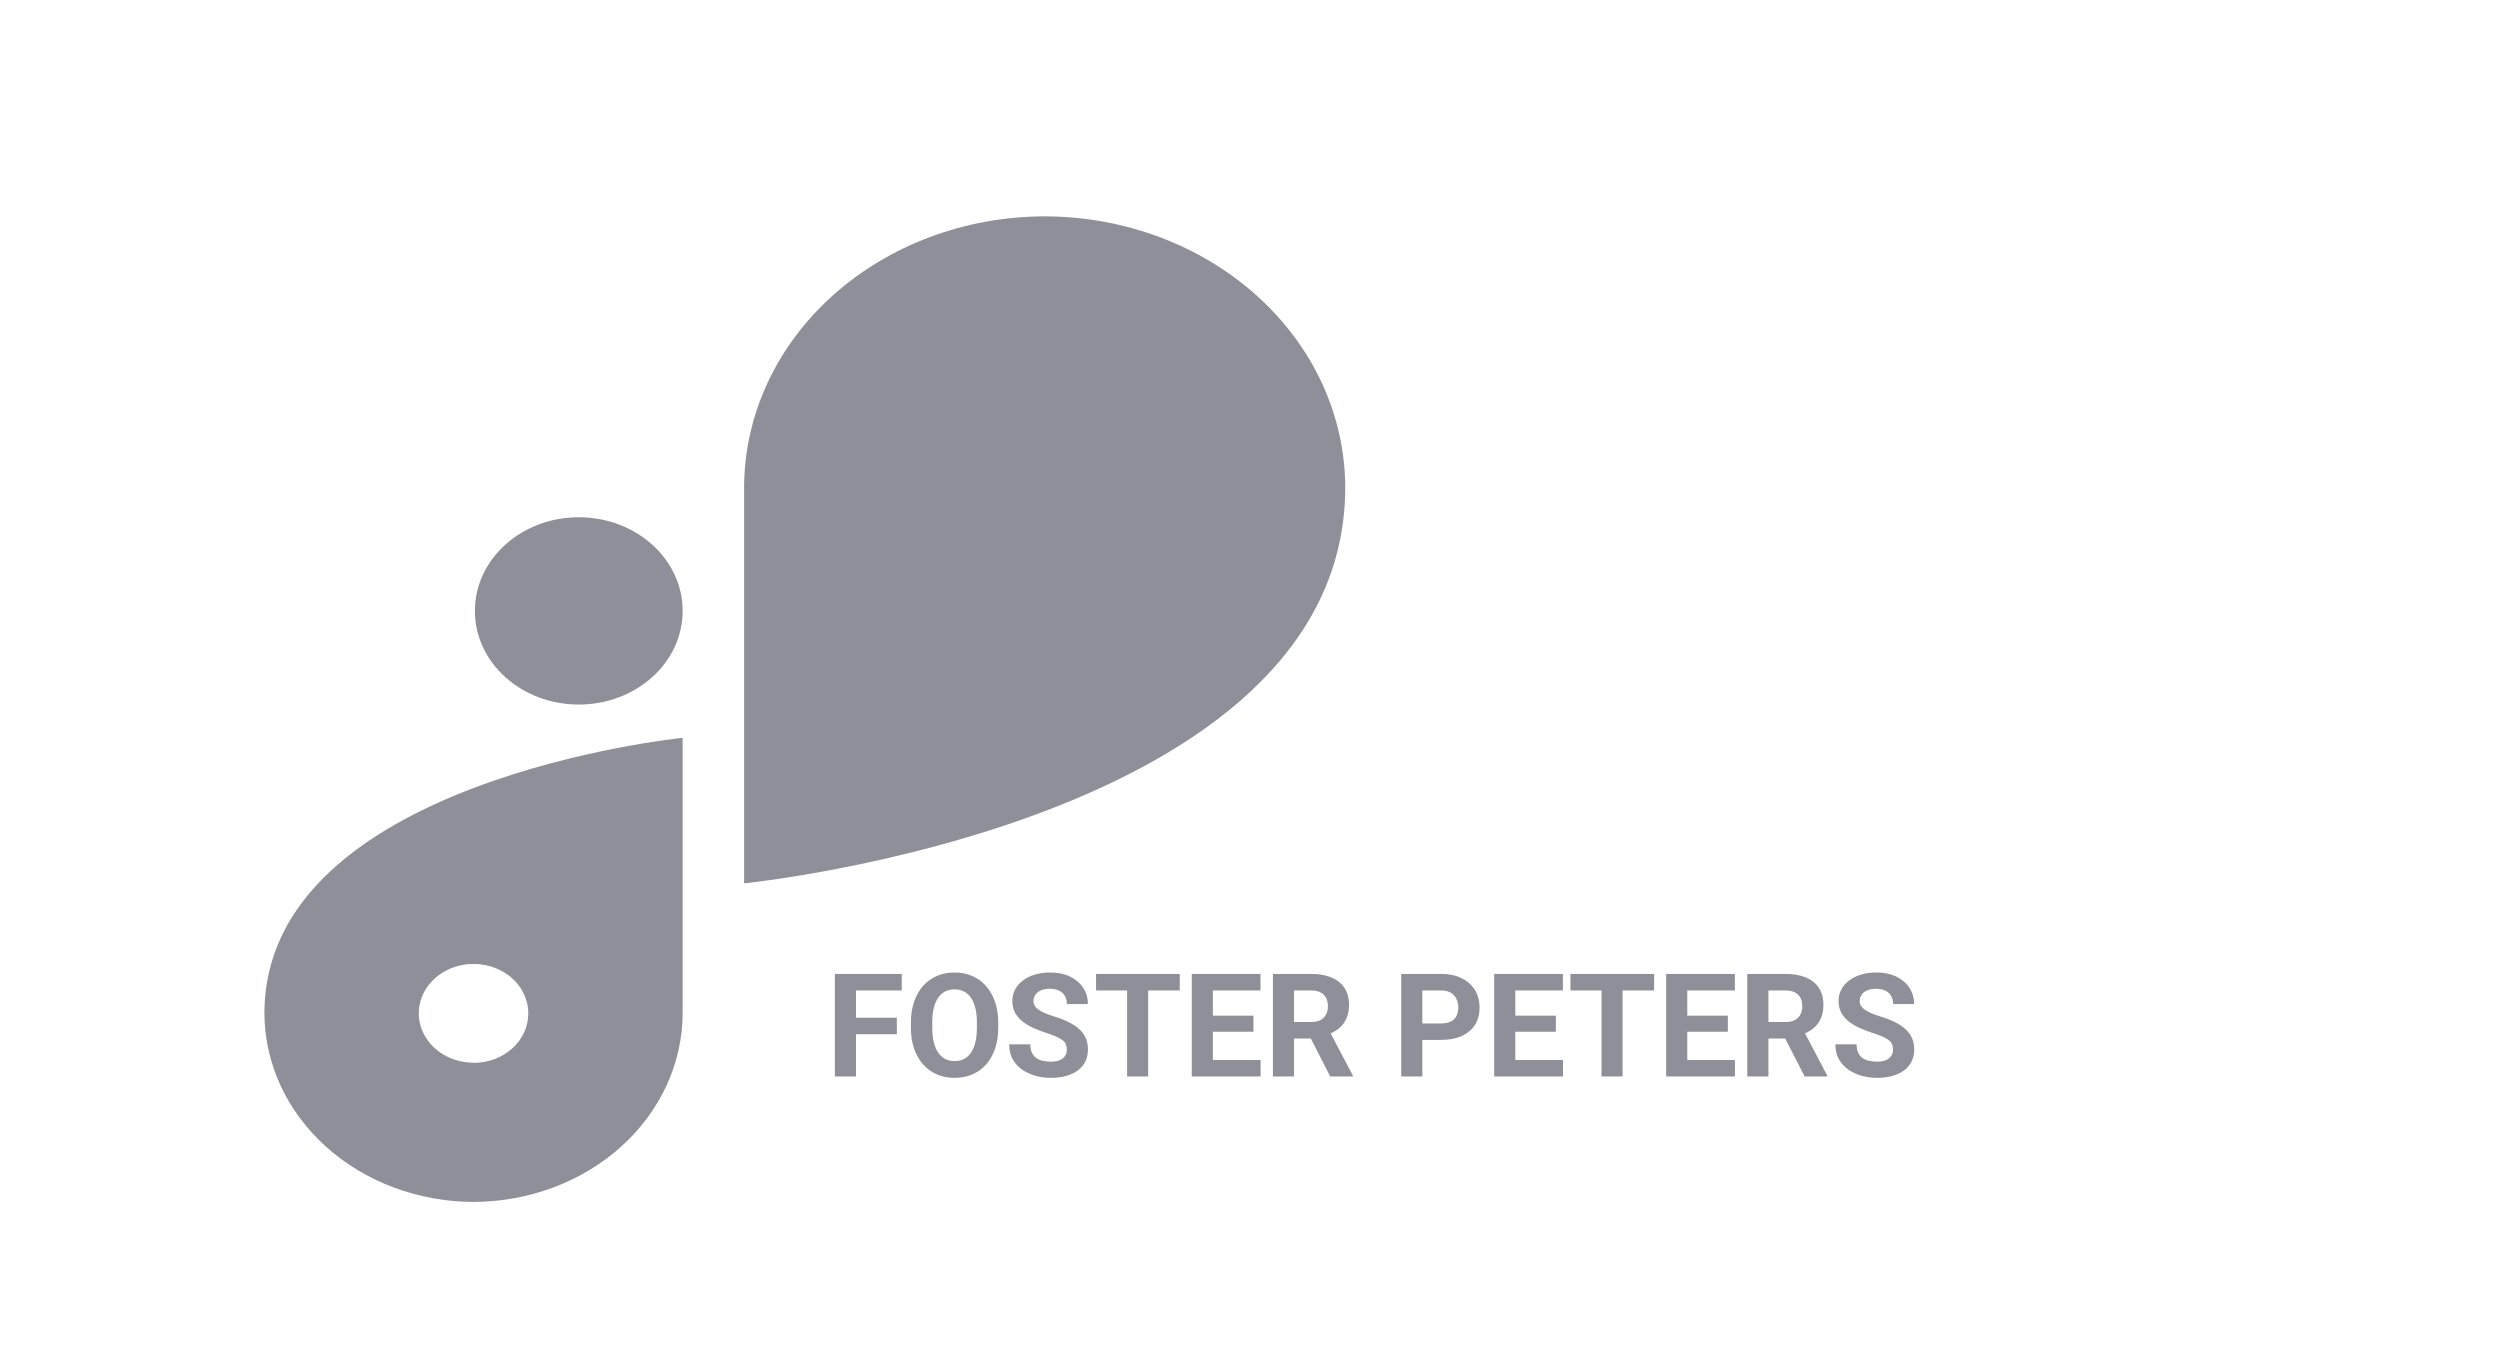
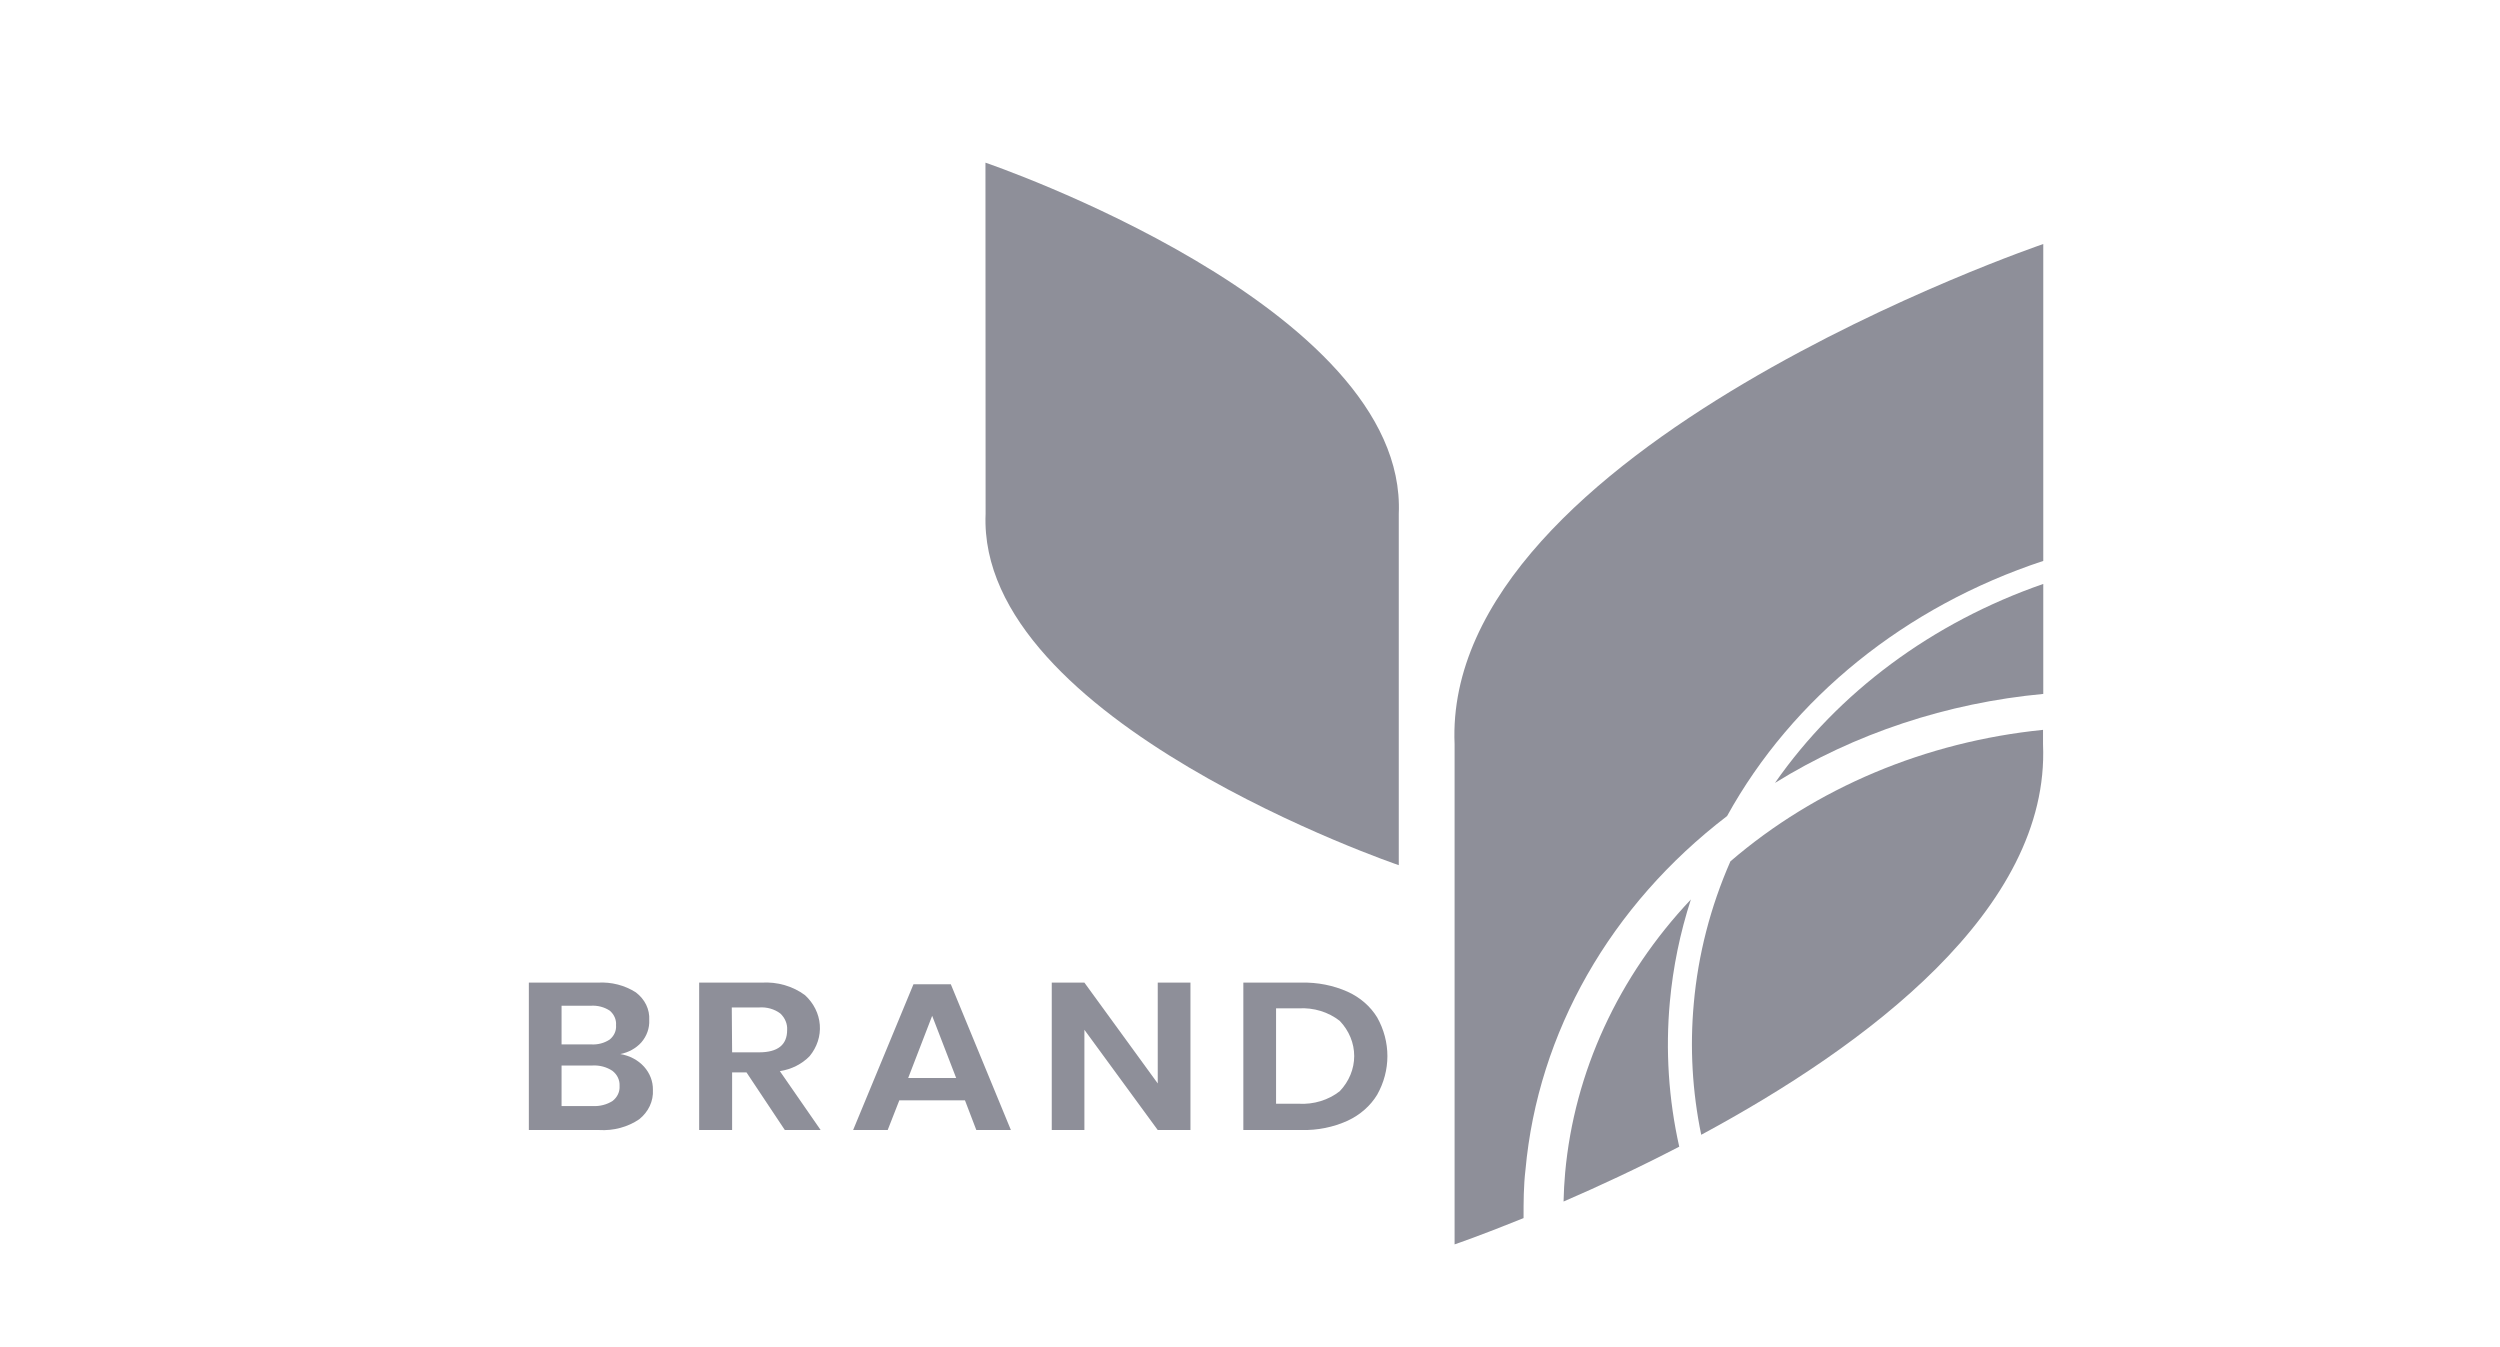
<svg xmlns="http://www.w3.org/2000/svg" width="104" height="56" viewBox="0 0 104 56" fill="none">
-   <path d="M24.078 21.518H24.075C21.69 21.518 19.756 23.262 19.756 25.412V25.415C19.756 27.566 21.69 29.309 24.075 29.309H24.078C26.464 29.309 28.398 27.566 28.398 25.415V25.412C28.398 23.262 26.464 21.518 24.078 21.518Z" fill="#8E8F99" />
-   <path d="M55.961 20.273C55.955 17.285 54.636 14.422 52.293 12.309C49.95 10.197 46.775 9.007 43.461 9V9C40.147 9.005 36.97 10.195 34.626 12.308C32.282 14.421 30.962 17.285 30.955 20.273V36.747C30.955 36.747 55.959 34.236 55.961 20.276V20.273Z" fill="#8E8F99" />
-   <path d="M11 42.154C11.006 44.233 11.924 46.225 13.554 47.695C15.184 49.165 17.393 49.994 19.699 50C22.004 49.994 24.213 49.166 25.843 47.696C27.473 46.227 28.391 44.235 28.398 42.157V30.694C28.398 30.694 11 32.442 11 42.154ZM19.699 44.208C19.248 44.208 18.808 44.088 18.433 43.862C18.059 43.636 17.767 43.316 17.594 42.94C17.422 42.565 17.377 42.152 17.465 41.754C17.553 41.355 17.77 40.989 18.088 40.702C18.407 40.415 18.813 40.219 19.255 40.14C19.697 40.061 20.154 40.101 20.571 40.257C20.987 40.412 21.343 40.675 21.593 41.013C21.843 41.351 21.977 41.748 21.977 42.154C21.978 42.425 21.92 42.693 21.806 42.943C21.692 43.193 21.524 43.42 21.313 43.612C21.101 43.803 20.85 43.955 20.573 44.059C20.296 44.163 19.999 44.216 19.699 44.216V44.208Z" fill="#8E8F99" />
-   <path d="M35.609 40.515V44.781H34.73V40.515H35.609ZM37.308 42.337V43.023H35.369V42.337H37.308ZM37.513 40.515V41.203H35.369V40.515H37.513ZM41.527 42.548V42.75C41.527 43.075 41.483 43.366 41.395 43.623C41.307 43.881 41.183 44.101 41.023 44.283C40.863 44.462 40.671 44.6 40.449 44.696C40.228 44.791 39.983 44.839 39.713 44.839C39.446 44.839 39.201 44.791 38.978 44.696C38.757 44.6 38.566 44.462 38.404 44.283C38.242 44.101 38.116 43.881 38.026 43.623C37.938 43.366 37.894 43.075 37.894 42.75V42.548C37.894 42.222 37.938 41.931 38.026 41.675C38.114 41.417 38.238 41.198 38.398 41.016C38.56 40.834 38.752 40.696 38.972 40.6C39.195 40.504 39.44 40.456 39.708 40.456C39.977 40.456 40.222 40.504 40.443 40.6C40.666 40.696 40.857 40.834 41.017 41.016C41.179 41.198 41.304 41.417 41.392 41.675C41.482 41.931 41.527 42.222 41.527 42.548ZM40.639 42.75V42.542C40.639 42.316 40.619 42.117 40.578 41.945C40.537 41.773 40.476 41.628 40.396 41.511C40.316 41.394 40.218 41.306 40.103 41.247C39.988 41.187 39.856 41.157 39.708 41.157C39.559 41.157 39.427 41.187 39.312 41.247C39.199 41.306 39.102 41.394 39.022 41.511C38.944 41.628 38.884 41.773 38.843 41.945C38.802 42.117 38.782 42.316 38.782 42.542V42.75C38.782 42.975 38.802 43.174 38.843 43.348C38.884 43.52 38.945 43.665 39.025 43.785C39.105 43.902 39.203 43.991 39.318 44.051C39.433 44.112 39.565 44.142 39.713 44.142C39.862 44.142 39.994 44.112 40.109 44.051C40.224 43.991 40.321 43.902 40.399 43.785C40.477 43.665 40.537 43.52 40.578 43.348C40.619 43.174 40.639 42.975 40.639 42.75ZM44.38 43.664C44.38 43.588 44.369 43.52 44.345 43.459C44.324 43.397 44.283 43.34 44.222 43.289C44.162 43.237 44.077 43.185 43.967 43.134C43.858 43.083 43.716 43.031 43.542 42.976C43.349 42.913 43.166 42.843 42.992 42.765C42.82 42.687 42.667 42.596 42.535 42.493C42.404 42.387 42.3 42.265 42.224 42.126C42.15 41.988 42.113 41.827 42.113 41.643C42.113 41.465 42.152 41.304 42.23 41.16C42.308 41.013 42.417 40.888 42.558 40.785C42.699 40.679 42.865 40.598 43.056 40.541C43.249 40.485 43.461 40.456 43.692 40.456C44.006 40.456 44.281 40.513 44.515 40.626C44.749 40.74 44.931 40.895 45.06 41.092C45.191 41.289 45.256 41.515 45.256 41.769H44.383C44.383 41.644 44.357 41.535 44.304 41.441C44.253 41.345 44.175 41.27 44.07 41.215C43.966 41.16 43.835 41.133 43.677 41.133C43.525 41.133 43.398 41.157 43.296 41.203C43.195 41.248 43.119 41.31 43.068 41.388C43.017 41.464 42.992 41.55 42.992 41.646C42.992 41.718 43.009 41.784 43.044 41.842C43.081 41.901 43.136 41.955 43.209 42.006C43.281 42.057 43.37 42.105 43.475 42.15C43.581 42.195 43.703 42.239 43.841 42.282C44.074 42.352 44.278 42.431 44.454 42.519C44.631 42.607 44.78 42.705 44.899 42.815C45.018 42.924 45.108 43.048 45.169 43.187C45.229 43.326 45.259 43.483 45.259 43.659C45.259 43.844 45.223 44.01 45.151 44.157C45.079 44.303 44.974 44.427 44.837 44.529C44.701 44.63 44.538 44.707 44.348 44.76C44.159 44.813 43.947 44.839 43.712 44.839C43.502 44.839 43.294 44.812 43.088 44.757C42.883 44.701 42.697 44.616 42.529 44.502C42.363 44.389 42.23 44.245 42.13 44.069C42.031 43.893 41.981 43.685 41.981 43.445H42.863C42.863 43.578 42.883 43.69 42.924 43.782C42.965 43.873 43.023 43.948 43.097 44.004C43.173 44.061 43.263 44.102 43.367 44.127C43.472 44.153 43.587 44.165 43.712 44.165C43.865 44.165 43.99 44.144 44.087 44.101C44.187 44.058 44.26 43.998 44.307 43.922C44.356 43.846 44.38 43.76 44.38 43.664ZM47.764 40.515V44.781H46.888V40.515H47.764ZM49.077 40.515V41.203H45.596V40.515H49.077ZM52.44 44.095V44.781H50.169V44.095H52.44ZM50.456 40.515V44.781H49.578V40.515H50.456ZM52.144 42.252V42.92H50.169V42.252H52.144ZM52.437 40.515V41.203H50.169V40.515H52.437ZM52.953 40.515H54.544C54.87 40.515 55.15 40.564 55.384 40.661C55.621 40.759 55.802 40.904 55.929 41.095C56.056 41.286 56.12 41.522 56.12 41.801C56.12 42.03 56.081 42.226 56.002 42.39C55.926 42.552 55.818 42.688 55.677 42.797C55.539 42.905 55.376 42.991 55.188 43.055L54.91 43.202H53.527L53.521 42.516H54.549C54.704 42.516 54.831 42.489 54.933 42.434C55.035 42.379 55.111 42.303 55.162 42.205C55.214 42.108 55.241 41.995 55.241 41.866C55.241 41.729 55.215 41.611 55.165 41.511C55.114 41.411 55.037 41.335 54.933 41.283C54.83 41.23 54.7 41.203 54.544 41.203H53.831V44.781H52.953V40.515ZM55.337 44.781L54.365 42.879L55.294 42.873L56.278 44.74V44.781H55.337ZM59.952 43.26H58.865V42.575H59.952C60.12 42.575 60.256 42.547 60.362 42.493C60.467 42.436 60.544 42.358 60.593 42.258C60.642 42.159 60.666 42.046 60.666 41.921C60.666 41.794 60.642 41.676 60.593 41.567C60.544 41.457 60.467 41.37 60.362 41.303C60.256 41.237 60.12 41.203 59.952 41.203H59.169V44.781H58.291V40.515H59.952C60.286 40.515 60.572 40.576 60.81 40.697C61.05 40.816 61.234 40.981 61.361 41.192C61.488 41.403 61.551 41.644 61.551 41.915C61.551 42.191 61.488 42.429 61.361 42.63C61.234 42.831 61.05 42.987 60.81 43.096C60.572 43.205 60.286 43.26 59.952 43.26ZM65.02 44.095V44.781H62.749V44.095H65.02ZM63.037 40.515V44.781H62.158V40.515H63.037ZM64.724 42.252V42.92H62.749V42.252H64.724ZM65.017 40.515V41.203H62.749V40.515H65.017ZM67.499 40.515V44.781H66.623V40.515H67.499ZM68.811 40.515V41.203H65.331V40.515H68.811ZM72.174 44.095V44.781H69.904V44.095H72.174ZM70.191 40.515V44.781H69.312V40.515H70.191ZM71.878 42.252V42.92H69.904V42.252H71.878ZM72.171 40.515V41.203H69.904V40.515H72.171ZM72.687 40.515H74.278C74.604 40.515 74.884 40.564 75.119 40.661C75.355 40.759 75.537 40.904 75.664 41.095C75.79 41.286 75.854 41.522 75.854 41.801C75.854 42.03 75.815 42.226 75.737 42.39C75.661 42.552 75.552 42.688 75.412 42.797C75.273 42.905 75.11 42.991 74.922 43.055L74.644 43.202H73.261L73.255 42.516H74.284C74.438 42.516 74.566 42.489 74.668 42.434C74.769 42.379 74.845 42.303 74.896 42.205C74.949 42.108 74.975 41.995 74.975 41.866C74.975 41.729 74.95 41.611 74.899 41.511C74.848 41.411 74.771 41.335 74.668 41.283C74.564 41.23 74.434 41.203 74.278 41.203H73.566V44.781H72.687V40.515ZM75.072 44.781L74.099 42.879L75.028 42.873L76.012 44.74V44.781H75.072ZM78.751 43.664C78.751 43.588 78.74 43.52 78.716 43.459C78.695 43.397 78.654 43.34 78.593 43.289C78.533 43.237 78.448 43.185 78.338 43.134C78.229 43.083 78.087 43.031 77.914 42.976C77.72 42.913 77.537 42.843 77.363 42.765C77.191 42.687 77.039 42.596 76.906 42.493C76.775 42.387 76.671 42.265 76.595 42.126C76.521 41.988 76.484 41.827 76.484 41.643C76.484 41.465 76.523 41.304 76.601 41.16C76.679 41.013 76.789 40.888 76.929 40.785C77.07 40.679 77.236 40.598 77.427 40.541C77.621 40.485 77.832 40.456 78.063 40.456C78.377 40.456 78.652 40.513 78.886 40.626C79.121 40.74 79.302 40.895 79.431 41.092C79.562 41.289 79.627 41.515 79.627 41.769H78.754C78.754 41.644 78.728 41.535 78.675 41.441C78.624 41.345 78.546 41.27 78.441 41.215C78.337 41.16 78.207 41.133 78.048 41.133C77.896 41.133 77.769 41.157 77.668 41.203C77.566 41.248 77.49 41.31 77.439 41.388C77.388 41.464 77.363 41.55 77.363 41.646C77.363 41.718 77.38 41.784 77.415 41.842C77.453 41.901 77.507 41.955 77.58 42.006C77.652 42.057 77.741 42.105 77.846 42.15C77.952 42.195 78.074 42.239 78.212 42.282C78.445 42.352 78.649 42.431 78.825 42.519C79.002 42.607 79.151 42.705 79.27 42.815C79.389 42.924 79.479 43.048 79.54 43.187C79.6 43.326 79.63 43.483 79.63 43.659C79.63 43.844 79.594 44.01 79.522 44.157C79.45 44.303 79.345 44.427 79.209 44.529C79.072 44.63 78.909 44.707 78.719 44.76C78.53 44.813 78.318 44.839 78.084 44.839C77.873 44.839 77.665 44.812 77.46 44.757C77.254 44.701 77.068 44.616 76.9 44.502C76.734 44.389 76.601 44.245 76.501 44.069C76.402 43.893 76.352 43.685 76.352 43.445H77.234C77.234 43.578 77.254 43.69 77.295 43.782C77.336 43.873 77.394 43.948 77.468 44.004C77.544 44.061 77.634 44.102 77.738 44.127C77.843 44.153 77.959 44.165 78.084 44.165C78.236 44.165 78.361 44.144 78.459 44.101C78.558 44.058 78.631 43.998 78.678 43.922C78.727 43.846 78.751 43.76 78.751 43.664Z" fill="#8E8F99" />
+   <path d="M26.792 44.373C27.037 44.647 27.168 44.989 27.161 45.341C27.174 45.57 27.129 45.799 27.03 46.011C26.931 46.222 26.78 46.411 26.589 46.563C26.112 46.887 25.521 47.046 24.925 47.009H22V40.877H24.865C25.431 40.843 25.992 40.987 26.453 41.284C26.637 41.424 26.784 41.6 26.881 41.799C26.977 41.998 27.021 42.215 27.008 42.432C27.025 42.77 26.907 43.103 26.675 43.369C26.453 43.613 26.146 43.782 25.804 43.849C26.192 43.913 26.542 44.098 26.792 44.373V44.373ZM23.361 43.447H24.586C24.864 43.466 25.14 43.394 25.364 43.244C25.456 43.169 25.528 43.075 25.573 42.972C25.619 42.868 25.637 42.756 25.627 42.645C25.636 42.533 25.617 42.422 25.572 42.319C25.527 42.215 25.457 42.122 25.368 42.045C25.137 41.891 24.852 41.818 24.566 41.839H23.361V43.447ZM25.484 45.799C25.582 45.722 25.66 45.626 25.71 45.518C25.76 45.41 25.782 45.293 25.774 45.176C25.781 45.058 25.758 44.939 25.707 44.83C25.656 44.721 25.577 44.624 25.477 44.547C25.238 44.387 24.943 44.308 24.645 44.325H23.361V46.012H24.662C24.955 46.027 25.245 45.952 25.484 45.799V45.799Z" fill="#8E8F99" />
+   <path d="M32.649 47.009L31.055 44.613H30.456V47.009H29.085V40.877H31.68C32.335 40.836 32.981 41.022 33.487 41.398C33.85 41.731 34.069 42.17 34.104 42.635C34.14 43.1 33.989 43.561 33.68 43.936C33.36 44.266 32.923 44.486 32.442 44.559L34.139 47.009H32.649ZM30.456 43.777H31.577C32.356 43.777 32.745 43.467 32.745 42.848C32.753 42.722 32.732 42.595 32.682 42.477C32.633 42.358 32.557 42.25 32.459 42.159C32.213 41.975 31.896 41.886 31.577 41.91H30.442L30.456 43.777Z" fill="#8E8F99" />
+   <path d="M40.143 45.775H37.411L36.928 47.009H35.49L38 40.946H39.554L42.053 47.009H40.615L40.143 45.775ZM39.777 44.846L38.778 42.258L37.78 44.846H39.777Z" fill="#8E8F99" />
+   <path d="M49.523 47.009H48.162L45.111 42.839V47.009H43.753V40.877H45.111L48.162 45.071V40.877H49.523V47.009Z" fill="#8E8F99" />
+   <path d="M57.29 45.541C57.009 46.005 56.58 46.381 56.059 46.623C55.467 46.892 54.809 47.025 54.146 47.009H51.723V40.877H54.146C54.808 40.861 55.465 40.991 56.059 41.255C56.58 41.491 57.009 41.864 57.29 42.324C57.57 42.823 57.716 43.374 57.716 43.933C57.716 44.492 57.57 45.043 57.29 45.541V45.541ZM55.733 45.395C56.121 44.987 56.335 44.468 56.335 43.931C56.335 43.394 56.121 42.875 55.733 42.468C55.263 42.099 54.651 41.911 54.029 41.947H53.084V45.916H54.029C54.651 45.951 55.263 45.764 55.733 45.395Z" fill="#8E8F99" />
+   <path d="M40.995 6.767C40.995 6.767 58.561 12.737 58.189 21.377V35.991C58.189 35.991 40.635 30.017 41.001 21.377L40.995 6.767Z" fill="#8E8F99" />
+   <path d="M73.839 32.569C77.156 30.514 80.994 29.241 85 28.867V24.292C80.384 25.893 76.469 28.797 73.839 32.569V32.569Z" fill="#8E8F99" />
+   <path d="M71.846 33.948C74.561 29.025 79.269 25.227 85 23.334V10.152C85 10.152 59.982 18.657 60.511 30.961V51.767C60.511 51.767 61.626 51.386 63.38 50.673C63.38 50.008 63.38 49.337 63.46 48.663C63.978 42.951 66.994 37.658 71.846 33.948V33.948Z" fill="#8E8F99" />
+   <path d="M69.466 41.677C69.598 40.234 69.891 38.807 70.341 37.417C67.32 40.621 65.491 44.597 65.11 48.786C65.074 49.181 65.054 49.577 65.044 49.984C66.465 49.37 68.119 48.603 69.856 47.702C69.412 45.72 69.281 43.692 69.466 41.677V41.677Z" fill="#8E8F99" />
+   <path d="M70.461 41.752C70.295 43.575 70.399 45.409 70.771 47.207C77.606 43.525 85.286 37.836 84.99 30.961V30.362C80.107 30.854 75.538 32.776 71.985 35.832C71.154 37.726 70.64 39.721 70.461 41.752V41.752Z" fill="#8E8F99" />
</svg>
